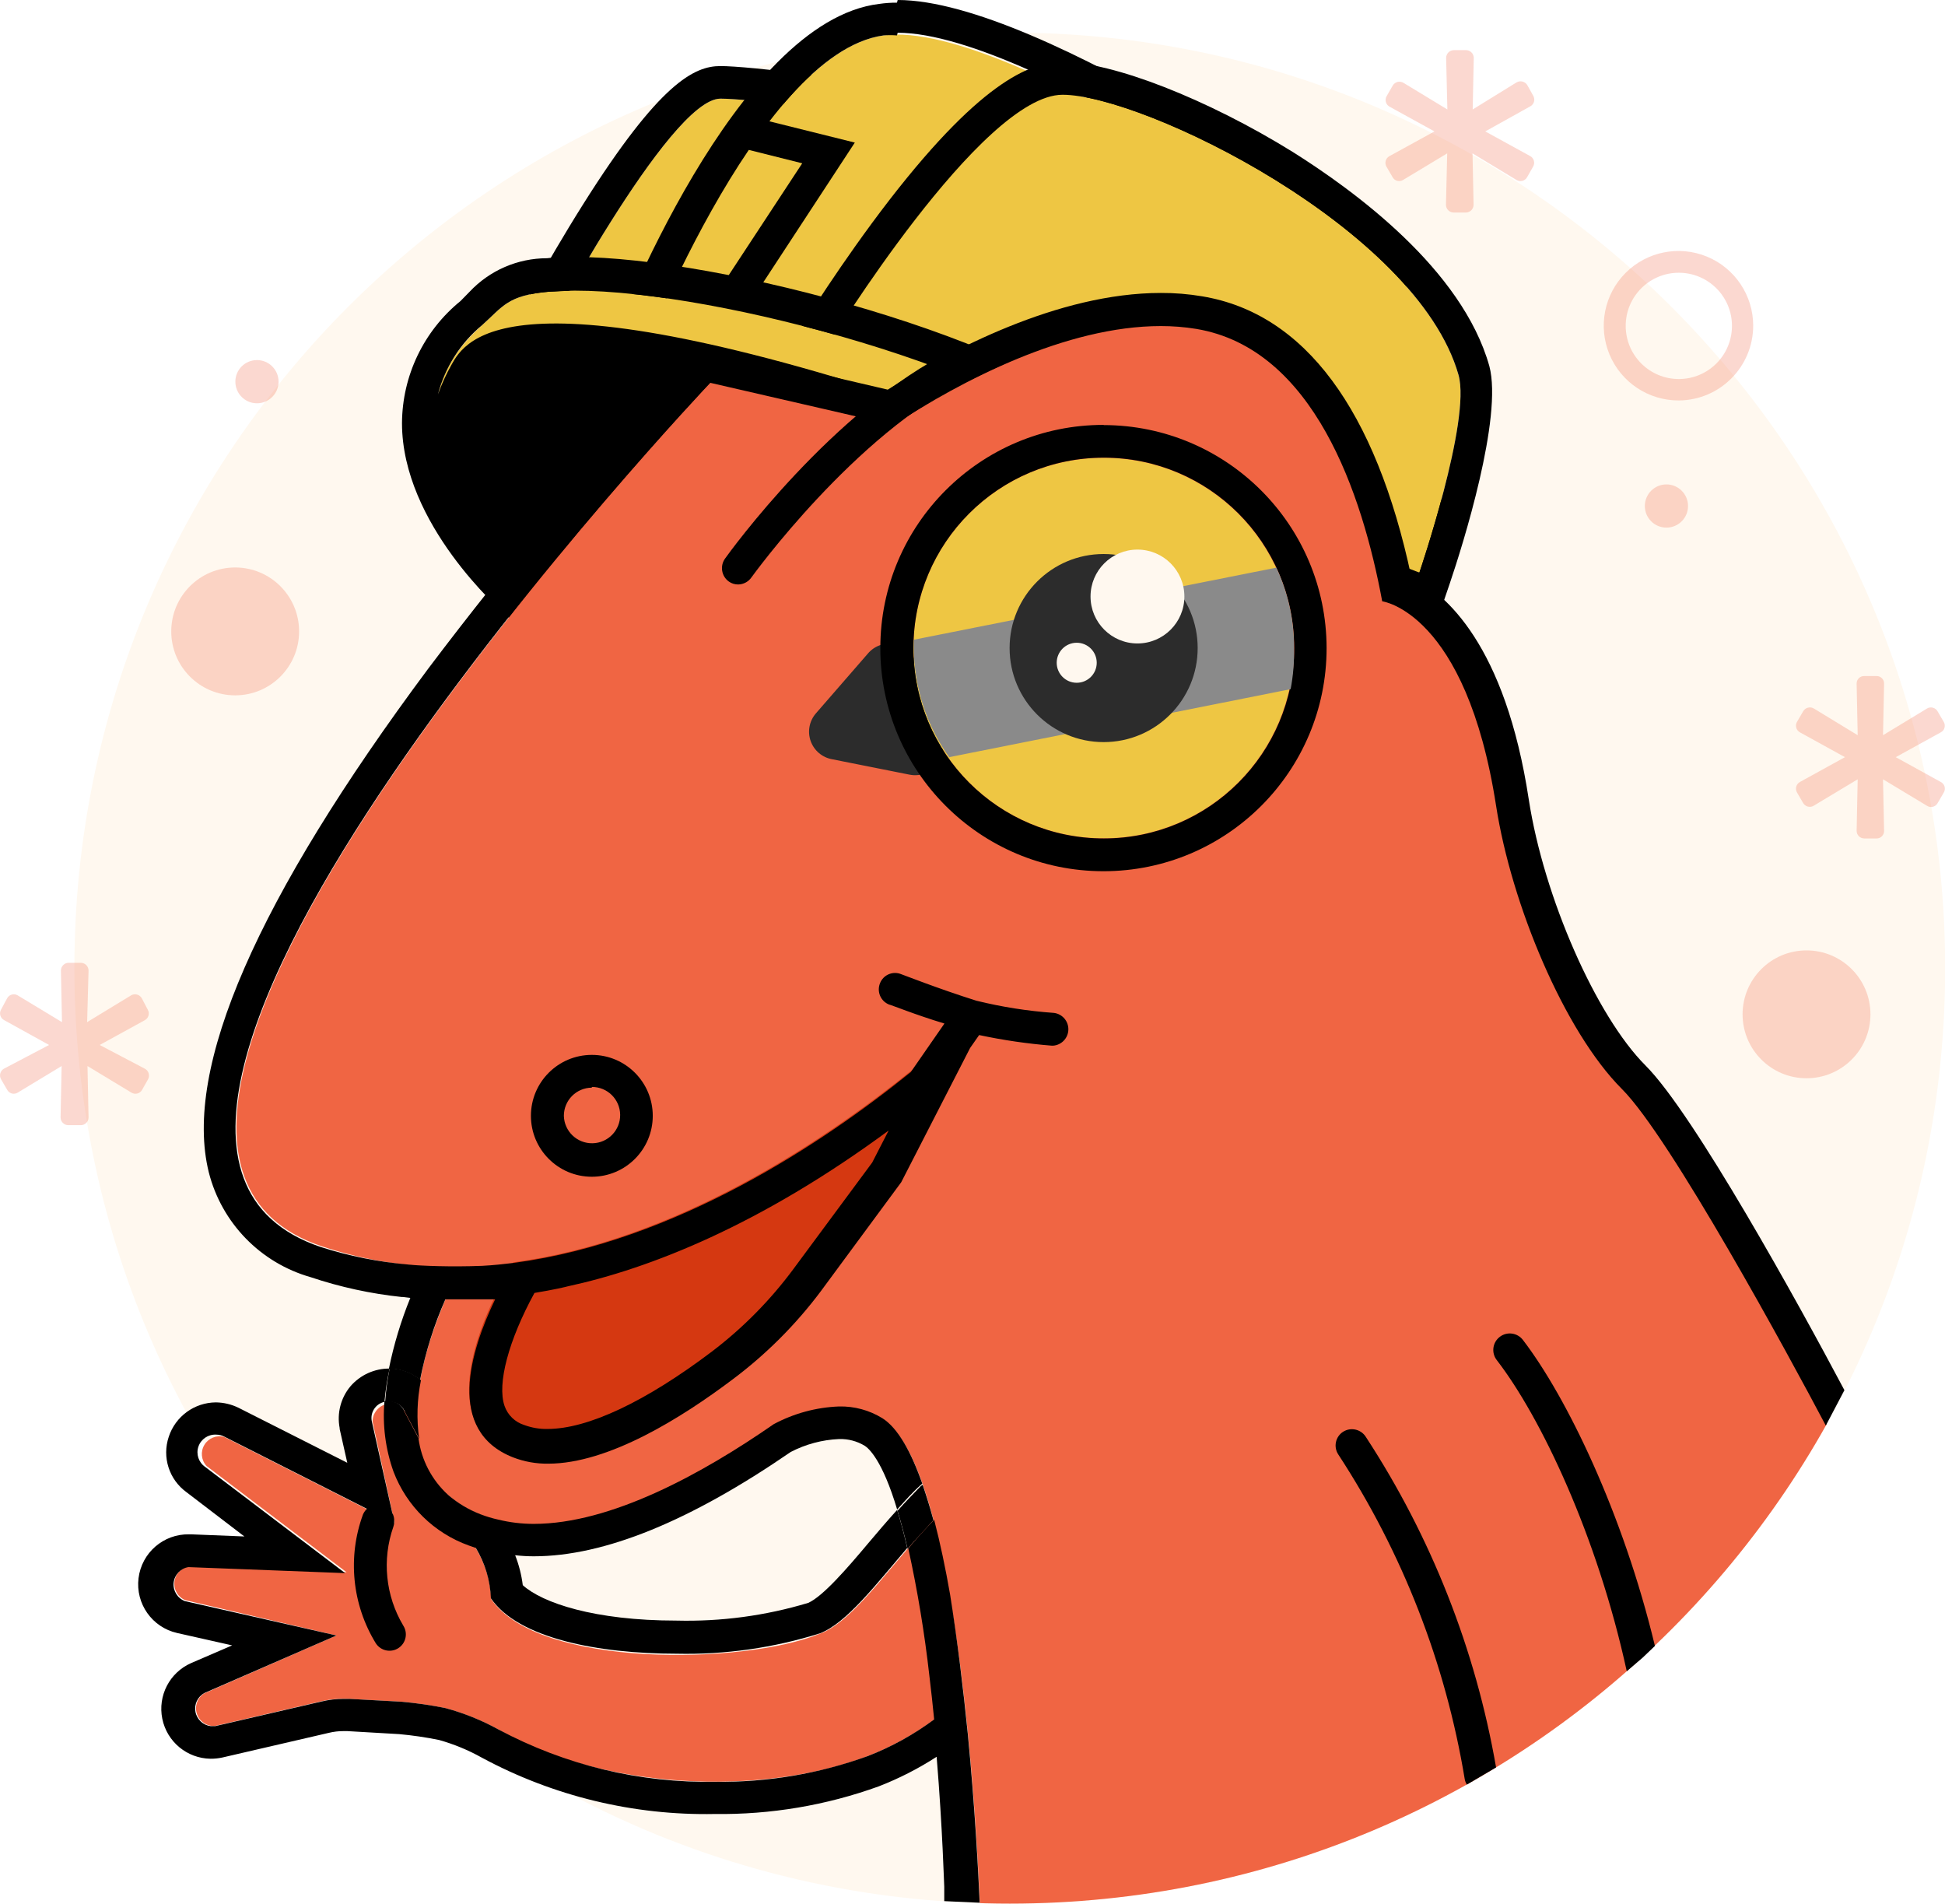
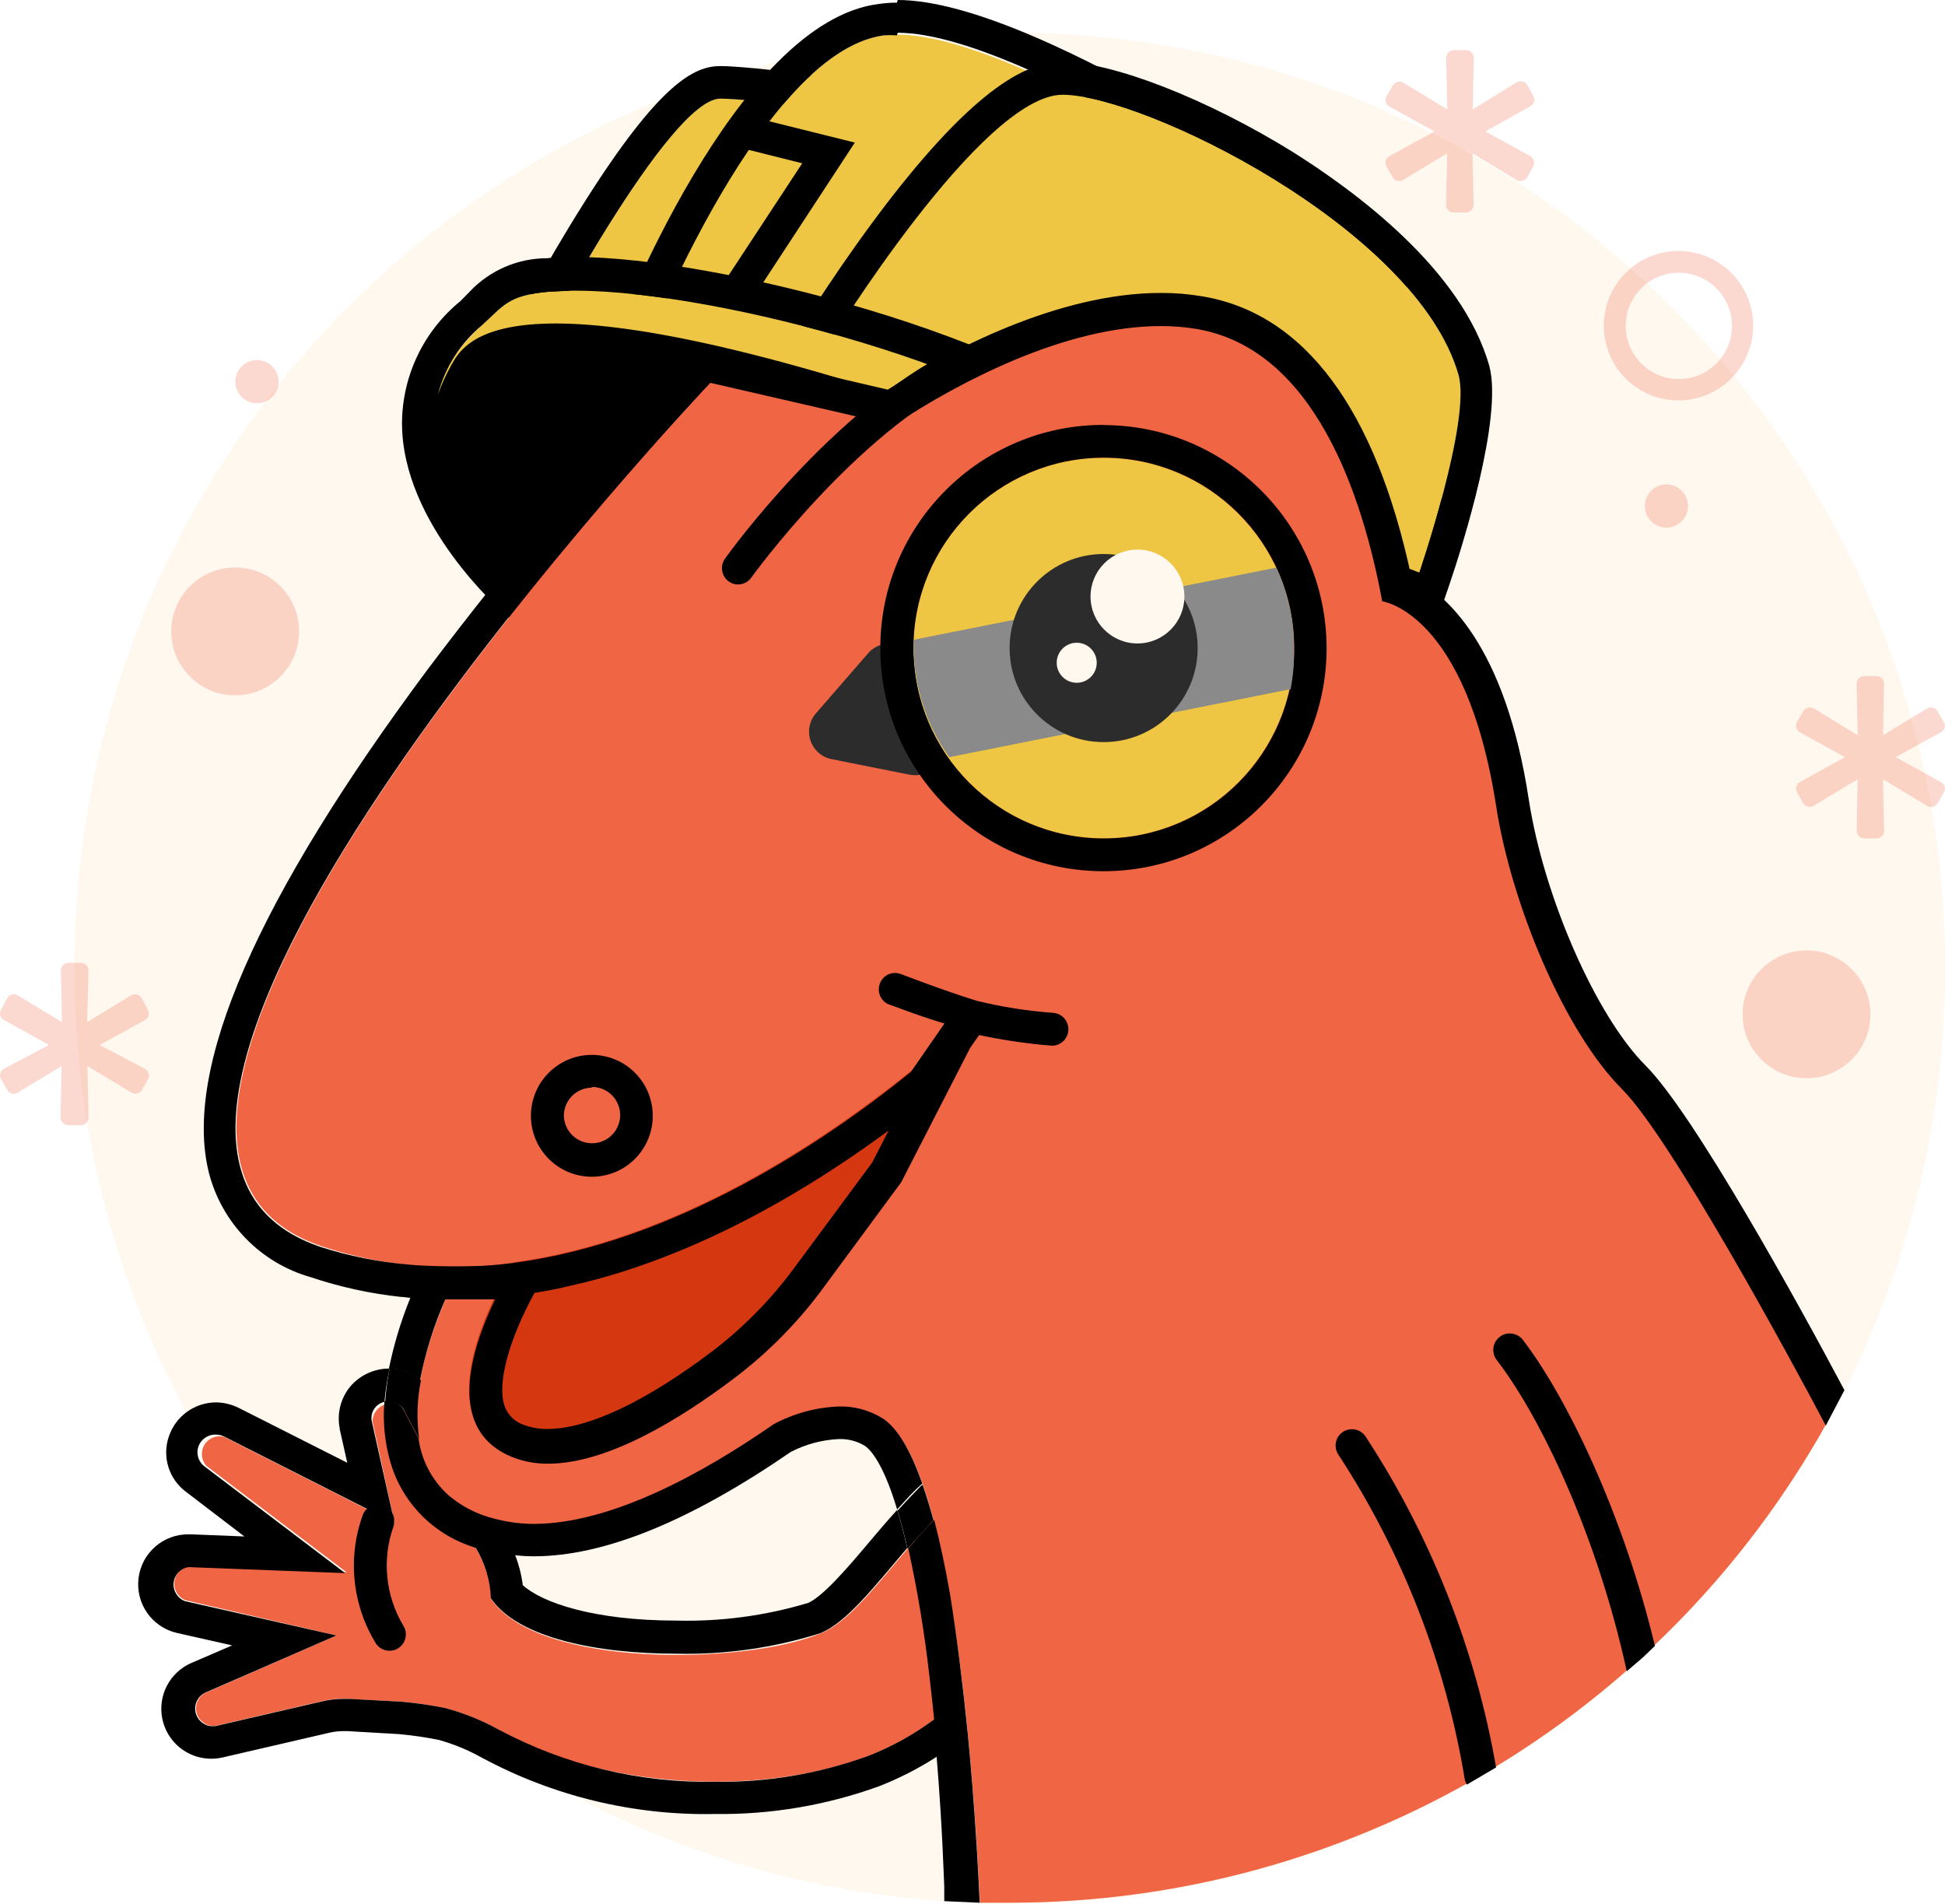
<svg xmlns="http://www.w3.org/2000/svg" viewBox="0 0 109.83 107.48">
  <defs>
-     <style>.cls-1{fill:none;}.cls-2{fill:#fff8ef;}.cls-3{opacity:0.25;}.cls-4{fill:#f06543;}.cls-5{fill:#d53811;}.cls-6{fill:#eec643;}.cls-7{clip-path:url(#clip-path);}.cls-8{fill:#2c2c2c;}.cls-9{fill:#8a8a8a;}</style>
-     <clipPath id="clip-path">
-       <path class="cls-1" d="M91.62,61.47c-3.26-3.26-6.25-10.44-7.11-16-1.7-10.95-6.43-11.54-6.43-11.54h0C77,27.88,74.22,19.66,67.58,18.55c-5.8-1-12.78,2.59-17.11,5.43L40.15,21.57s-40.39,42.57-22,48.79A23.14,23.14,0,0,0,26,71.54c-2.19,4.39-4.71,11.66,1.17,14,4.78,1.91,11.51-1.59,16.55-5.09h0s3.5-2,6.13-.32c4.73,3,5.51,28.12,5.51,28.12,41.18-.29,48.41-26.64,48.41-26.64S94.88,64.73,91.62,61.47ZM46.29,72.77a24.73,24.73,0,0,1-5,5c-3.41,2.57-8.75,5.85-12.39,4.39-4.77-1.91-1.23-8.68.09-10.89,9.21-1.22,17.66-6.93,22.58-10.91L54.77,59l-4,7.68Z" />
-     </clipPath>
+     <style>.cls-1{fill:#fff8ef;}.cls-2{opacity:0.25;}.cls-3{fill:#f06543;}.cls-4{fill:#d53811;}.cls-5{fill:#eec643;}.cls-6{fill:#2c2c2c;}.cls-7{fill:#8a8a8a;}.cls-8{fill:none;}</style>
  </defs>
  <g id="Layer_2" data-name="Layer 2">
    <g id="Outlined">
-       <circle class="cls-2" cx="57.02" cy="54.66" r="52.82" />
-       <g class="cls-3">
-         <circle class="cls-4" cx="13.28" cy="35.65" r="3.61" />
+       <circle class="cls-1" cx="57.02" cy="54.66" r="52.82" />
+       <g class="cls-2">
+         <circle class="cls-3" cx="13.28" cy="35.65" r="3.61" />
      </g>
-       <g class="cls-3">
-         <circle class="cls-4" cx="14.51" cy="21.55" r="1.22" />
+       <g class="cls-2">
+         <circle class="cls-3" cx="14.51" cy="21.55" r="1.22" />
      </g>
-       <g class="cls-3">
-         <circle class="cls-4" cx="94.1" cy="28.57" r="1.22" />
+       <g class="cls-2">
+         <circle class="cls-3" cx="94.1" cy="28.57" r="1.22" />
      </g>
-       <g class="cls-3">
-         <circle class="cls-4" cx="102.01" cy="57.27" r="3.61" />
+       <g class="cls-2">
+         <circle class="cls-3" cx="102.01" cy="57.27" r="3.61" />
      </g>
-       <g class="cls-3">
-         <path class="cls-4" d="M94.8,22.61A4.22,4.22,0,1,1,99,18.39,4.23,4.23,0,0,1,94.8,22.61Zm0-7.21a3,3,0,1,0,3,3A3,3,0,0,0,94.8,15.4Z" />
+       <g class="cls-2">
+         <path class="cls-3" d="M94.8,22.61A4.22,4.22,0,1,1,99,18.39,4.23,4.23,0,0,1,94.8,22.61Zm0-7.21a3,3,0,1,0,3,3A3,3,0,0,0,94.8,15.4Z" />
      </g>
-       <g class="cls-3">
-         <path class="cls-4" d="M8.18,60.34,5.63,59l2.55-1.4A.43.43,0,0,0,8.34,57L8,56.35a.44.44,0,0,0-.6-.15L4.92,57.71,5,54.8a.44.44,0,0,0-.43-.44h-.7a.44.44,0,0,0-.43.44l.06,2.91L1,56.2a.43.43,0,0,0-.59.15L.06,57a.43.43,0,0,0,.16.59L2.77,59,.22,60.34a.44.44,0,0,0-.16.6l.35.6a.42.42,0,0,0,.59.15l2.48-1.5-.06,2.9a.44.44,0,0,0,.43.44h.7A.44.44,0,0,0,5,63.09l-.06-2.9,2.48,1.5a.43.43,0,0,0,.6-.15l.34-.6A.44.44,0,0,0,8.18,60.34Z" />
+       <g class="cls-2">
+         <path class="cls-3" d="M8.18,60.34,5.63,59l2.55-1.4A.43.43,0,0,0,8.34,57L8,56.35a.44.44,0,0,0-.6-.15L4.92,57.71,5,54.8a.44.44,0,0,0-.43-.44h-.7a.44.44,0,0,0-.43.44l.06,2.91L1,56.2a.43.43,0,0,0-.59.15L.06,57a.43.43,0,0,0,.16.59L2.77,59,.22,60.34a.44.44,0,0,0-.16.6l.35.6a.42.42,0,0,0,.59.15l2.48-1.5-.06,2.9a.44.44,0,0,0,.43.44h.7A.44.44,0,0,0,5,63.09l-.06-2.9,2.48,1.5a.43.43,0,0,0,.6-.15l.34-.6A.44.44,0,0,0,8.18,60.34Z" />
      </g>
-       <g class="cls-3">
-         <path class="cls-4" d="M86.42,8.82l-2.55-1.4L86.42,6a.43.43,0,0,0,.16-.59l-.34-.61a.45.45,0,0,0-.6-.15L83.16,6.18l.06-2.91a.44.44,0,0,0-.43-.44h-.7a.44.44,0,0,0-.43.44l.07,2.91L79.24,4.67a.44.44,0,0,0-.59.15l-.35.61a.43.43,0,0,0,.16.59L81,7.42l-2.55,1.4a.43.43,0,0,0-.16.59l.35.6a.42.42,0,0,0,.59.15l2.49-1.5-.07,2.9a.44.44,0,0,0,.43.44h.7a.44.44,0,0,0,.43-.44l-.06-2.9,2.48,1.5a.43.43,0,0,0,.6-.15l.34-.6A.43.43,0,0,0,86.42,8.82Z" />
+       <g class="cls-2">
+         <path class="cls-3" d="M86.42,8.82l-2.55-1.4L86.42,6a.43.43,0,0,0,.16-.59l-.34-.61a.45.45,0,0,0-.6-.15L83.16,6.18l.06-2.91a.44.44,0,0,0-.43-.44h-.7a.44.44,0,0,0-.43.44l.07,2.91L79.24,4.67a.44.44,0,0,0-.59.15l-.35.61a.43.43,0,0,0,.16.59L81,7.42l-2.55,1.4a.43.43,0,0,0-.16.59l.35.6a.42.42,0,0,0,.59.15l2.49-1.5-.07,2.9a.44.44,0,0,0,.43.44h.7a.44.44,0,0,0,.43-.44l-.06-2.9,2.48,1.5a.43.43,0,0,0,.6-.15l.34-.6A.43.43,0,0,0,86.42,8.82Z" />
      </g>
-       <g class="cls-3">
-         <path class="cls-4" d="M109.59,44.15l-2.54-1.4,2.54-1.4a.42.42,0,0,0,.17-.59l-.35-.6a.43.43,0,0,0-.59-.16l-2.49,1.51.06-2.9a.42.42,0,0,0-.42-.44h-.7a.42.42,0,0,0-.43.44l.06,2.9L102.42,40a.44.44,0,0,0-.6.16l-.35.6a.43.43,0,0,0,.17.59l2.54,1.4-2.54,1.4a.43.43,0,0,0-.17.59l.35.6a.43.43,0,0,0,.6.15L104.9,44l-.06,2.9a.43.43,0,0,0,.43.44h.7a.42.42,0,0,0,.42-.44l-.06-2.9,2.49,1.5a.42.42,0,0,0,.59-.15l.35-.6A.42.42,0,0,0,109.59,44.15Z" />
+       <g class="cls-2">
+         <path class="cls-3" d="M109.59,44.15l-2.54-1.4,2.54-1.4a.42.42,0,0,0,.17-.59l-.35-.6a.43.43,0,0,0-.59-.16l-2.49,1.51.06-2.9a.42.42,0,0,0-.42-.44h-.7a.42.42,0,0,0-.43.44l.06,2.9L102.42,40a.44.44,0,0,0-.6.16l-.35.6a.43.43,0,0,0,.17.59l2.54,1.4-2.54,1.4a.43.43,0,0,0-.17.59l.35.6a.43.43,0,0,0,.6.15L104.9,44l-.06,2.9a.43.43,0,0,0,.43.44h.7a.42.42,0,0,0,.42-.44l-.06-2.9,2.49,1.5a.42.42,0,0,0,.59-.15l.35-.6A.42.42,0,0,0,109.59,44.15Z" />
      </g>
-       <polygon class="cls-5" points="32.64 84.35 24.09 79.11 29.68 68.19 55.93 56.9 53.53 70.11 32.64 84.35" />
-       <path class="cls-6" d="M30.48,19.46s7.3-13.89,10.2-13.89S67.13,8.25,76,17.83s-2.46,12-2.46,12Z" />
+       <polygon class="cls-4" points="32.64 84.35 24.09 79.11 29.68 68.19 55.93 56.9 53.53 70.11 32.64 84.35" />
+       <path class="cls-5" d="M30.48,19.46s7.3-13.89,10.2-13.89S67.13,8.25,76,17.83s-2.46,12-2.46,12Z" />
      <path d="M40.68,5.57c2.9,0,26.45,2.68,35.34,12.26s-2.46,12-2.46,12L30.48,19.46s7.3-13.89,10.2-13.89m0-1.84c-1.47,0-3.43.94-7.75,7.8-2.2,3.49-4,6.93-4.09,7.07l-1.1,2.1,2.31.56L73.13,31.59l.4.1.41-.09c.58-.12,5.74-1.31,7-5.43.89-2.82-.32-6.05-3.61-9.6C68,6.44,43.62,3.73,40.68,3.73Z" />
-       <path class="cls-6" d="M35.89,21s6.79-18,14-19S77.45,15.49,77.45,15.49l2.67,16.84Z" />
+       <path class="cls-5" d="M35.89,21s6.79-18,14-19S77.45,15.49,77.45,15.49l2.67,16.84Z" />
      <path d="M50.69,1.85c7.8,0,26.76,13.64,26.76,13.64l2.67,16.84L35.89,21s6.79-18,14-19a4.62,4.62,0,0,1,.76,0m0-1.85h0a6.72,6.72,0,0,0-1,.07C41.58,1.19,34.89,18.35,34.16,20.3l1.27,2.44L79.66,34.12,82,32,79.27,15.2,78.53,14c-2-1.43-19.68-14-27.84-14Z" />
-       <path class="cls-6" d="M46.79,19.45S55.42,5.35,60,5.35s20,7.54,22.36,15.82c.72,2.56-2.21,11.16-2.21,11.16Z" />
+       <path class="cls-5" d="M46.79,19.45S55.42,5.35,60,5.35s20,7.54,22.36,15.82c.72,2.56-2.21,11.16-2.21,11.16Z" />
      <path d="M60,5.35c4.55,0,20,7.54,22.36,15.82.72,2.56-2.21,11.16-2.21,11.16L46.79,19.45S55.42,5.35,60,5.35M60,3.5c-1.61,0-4.37.81-9.76,7.77-2.75,3.56-4.91,7.07-5,7.21l-1.15,1.89,2.06.8L79.46,34.05l1.79.7.62-1.82c.73-2.15,3-9.37,2.23-12.26C82.56,15.19,76.45,10.75,73,8.58c-4.84-3-10.18-5.08-13-5.08Z" />
-       <path class="cls-6" d="M29.75,33.29S20,24.79,27.22,18.36c1.18-1.05,1.43-1.69,3.78-1.89,7.56-.64,26.09,4.28,31.32,9.37C69.18,32.52,29.75,33.29,29.75,33.29Z" />
+       <path class="cls-5" d="M29.75,33.29S20,24.79,27.22,18.36c1.18-1.05,1.43-1.69,3.78-1.89,7.56-.64,26.09,4.28,31.32,9.37C69.18,32.52,29.75,33.29,29.75,33.29Z" />
      <polygon points="32.45 16.41 32.45 16.41 32.45 16.41 32.45 16.41" />
      <path d="M65,27.51a3.79,3.79,0,0,0-1.35-3c-5.55-5.4-23.08-10-31.16-10h0c-.57,0-1.11,0-1.6.07a6,6,0,0,0-4.38,1.9L26,17a8.94,8.94,0,0,0-3.3,6.89c0,5.7,5.61,10.61,5.85,10.82l.54.46h.71c.06,0,4.17-.09,9.47-.42l40.1.7.39-1.77C79.66,33.61,73.26,30.74,65,27.51ZM54.87,23.78c-26.12-9-28.58-4.62-29.39-3.16a10.86,10.86,0,0,0-.75,1.65,7.57,7.57,0,0,1,2.49-3.91c1.18-1.05,1.43-1.69,3.78-1.89.45,0,.93-.06,1.45-.06h0c8.26,0,24.95,4.64,29.87,9.43a3,3,0,0,1,.68.91C60.39,25.76,57.64,24.74,54.87,23.78Z" />
-       <path class="cls-4" d="M53.3,85.24c-2.58,2.44-4.91,6.24-7,7C42,94,30.38,94.19,27.74,90.29a5.94,5.94,0,0,0-.85-2.84l-4-7.72a1,1,0,0,0-1.85.54L22.28,86l-9.62-4.87a1,1,0,0,0-1,1.64l7.91,6-8.85-.34a1,1,0,0,0-.25,1.92L19,92.34l-7.47,3.27a1,1,0,0,0,.61,1.84l6-1.39a5.61,5.61,0,0,1,1.58-.14l2.93.16a22.25,22.25,0,0,1,2.49.36,13.46,13.46,0,0,1,3,1.21C34,101.06,43,101.44,49,99.15a16.12,16.12,0,0,0,5-3.08Z" />
-       <g class="cls-7">
-         <circle class="cls-4" cx="57.02" cy="54.66" r="52.82" />
-       </g>
-       <path class="cls-8" d="M49,36.91l-2.93,3.37A1.58,1.58,0,0,0,47,42.87l4.37.87a1.59,1.59,0,0,0,1.81-2.07l-1.44-4.22A1.59,1.59,0,0,0,49,36.91Z" />
-       <circle class="cls-6" cx="62.32" cy="36.59" r="10.74" />
+       <path class="cls-3" d="M53.3,85.24c-2.58,2.44-4.91,6.24-7,7C42,94,30.38,94.19,27.74,90.29a5.94,5.94,0,0,0-.85-2.84l-4-7.72a1,1,0,0,0-1.85.54L22.28,86l-9.62-4.87a1,1,0,0,0-1,1.64l7.91,6-8.85-.34a1,1,0,0,0-.25,1.92L19,92.34l-7.47,3.27a1,1,0,0,0,.61,1.84l6-1.39a5.61,5.61,0,0,1,1.58-.14l2.93.16a22.25,22.25,0,0,1,2.49.36,13.46,13.46,0,0,1,3,1.21C34,101.06,43,101.44,49,99.15a16.12,16.12,0,0,0,5-3.08Z" />
+       <path class="cls-3" d="M91.62,61.47c-3.26-3.26-6.25-10.44-7.11-16-1.7-10.95-6.43-11.54-6.43-11.54h0C77,27.88,74.22,19.66,67.58,18.55c-5.8-1-12.78,2.59-17.11,5.43L40.15,21.57s-40.39,42.57-22,48.79A23.14,23.14,0,0,0,26,71.54c-2.19,4.39-4.71,11.66,1.17,14,4.78,1.91,11.51-1.59,16.55-5.09h0s3.5-2,6.13-.32c4.22,2.66,5.29,23,5.48,27.3.56,0,1.13,0,1.7,0a52.81,52.81,0,0,0,46.11-27.06C101,76.51,94.35,64.2,91.62,61.47Zm-40.8,5.16-4.53,6.14a24.73,24.73,0,0,1-5,5c-3.41,2.57-8.75,5.85-12.39,4.39-4.77-1.91-1.23-8.68.09-10.89,9.21-1.22,17.66-6.93,22.58-10.91L54.77,59Z" />
+       <path class="cls-6" d="M49,36.91l-2.93,3.37A1.58,1.58,0,0,0,47,42.87l4.37.87a1.59,1.59,0,0,0,1.81-2.07l-1.44-4.22A1.59,1.59,0,0,0,49,36.91Z" />
+       <circle class="cls-5" cx="62.32" cy="36.59" r="10.74" />
      <path d="M62.32,25.84A10.75,10.75,0,1,1,51.58,36.59,10.75,10.75,0,0,1,62.32,25.84m0-1.85a12.6,12.6,0,1,0,12.59,12.6A12.61,12.61,0,0,0,62.32,24Z" />
-       <path class="cls-9" d="M73.07,36.59a10.6,10.6,0,0,0-1-4.54L51.6,36.12c0,.15,0,.31,0,.47a10.74,10.74,0,0,0,2,6.16l19.28-3.84A11.07,11.07,0,0,0,73.07,36.59Z" />
-       <circle class="cls-8" cx="62.32" cy="36.59" r="5.31" />
-       <circle class="cls-2" cx="64.23" cy="33.68" r="2.65" />
-       <circle class="cls-2" cx="60.8" cy="37.42" r="1.13" />
-       <circle class="cls-4" cx="33.42" cy="62.96" r="1.59" />
+       <path class="cls-7" d="M73.07,36.59a10.6,10.6,0,0,0-1-4.54L51.6,36.12c0,.15,0,.31,0,.47a10.74,10.74,0,0,0,2,6.16l19.28-3.84A11.07,11.07,0,0,0,73.07,36.59Z" />
+       <circle class="cls-6" cx="62.32" cy="36.59" r="5.31" />
+       <circle class="cls-1" cx="64.23" cy="33.68" r="2.65" />
+       <circle class="cls-1" cx="60.8" cy="37.42" r="1.13" />
+       <circle class="cls-3" cx="33.42" cy="62.96" r="1.59" />
      <path d="M33.42,61.37A1.59,1.59,0,1,1,31.84,63a1.59,1.59,0,0,1,1.58-1.59m0-1.85A3.44,3.44,0,1,0,36.86,63a3.44,3.44,0,0,0-3.44-3.44Z" />
-       <path class="cls-4" d="M76.34,81.62a48.44,48.44,0,0,1,7.29,18.68" />
      <path d="M82.83,100.76a.84.84,0,0,1-.12-.31,47.7,47.7,0,0,0-7.14-18.33.92.92,0,0,1,.27-1.28.93.93,0,0,1,1.28.28,49.66,49.66,0,0,1,7.36,18.67" />
      <path d="M91.86,94.36C90.19,86.7,87,80,84.51,76.78A.92.92,0,0,1,86,75.66c2.46,3.21,5.65,9.78,7.45,17.27l-.69.66Z" />
      <polygon points="42.46 16.92 40.91 15.9 45.3 9.22 41.67 8.31 42.12 6.52 48.27 8.05 42.46 16.92" />
-       <path class="cls-4" d="M41.69,32.05s5.9-8.25,12.52-11.48" />
      <path d="M41.69,33a.89.89,0,0,1-.54-.17.93.93,0,0,1-.21-1.29c.24-.34,6.12-8.47,12.86-11.77a.93.93,0,0,1,1.24.43.92.92,0,0,1-.43,1.23C48.28,24.5,42.5,32.51,42.44,32.59A.93.93,0,0,1,41.69,33Z" />
-       <path class="cls-1" d="M53.3,85.24c-.2.19-.4.39-.59.59.34,1.3.64,2.73.9,4.22Z" />
-       <path class="cls-1" d="M38.22,91.58a23.73,23.73,0,0,0,7.44-1c.83-.33,2.19-1.94,3.39-3.37.53-.63,1.07-1.26,1.63-1.88-.85-2.79-1.61-3.46-1.83-3.6a2.65,2.65,0,0,0-1.45-.38,6.54,6.54,0,0,0-2.73.73C39,86,34.13,87.94,30.16,87.94a9.24,9.24,0,0,1-1.05-.06,7,7,0,0,1,.43,1.69C30.64,90.62,33.59,91.58,38.22,91.58Z" />
-       <path class="cls-1" d="M25.3,84.4l-1.67-3.2A5.25,5.25,0,0,0,25.3,84.4Z" />
-       <path class="cls-1" d="M29.61,80.49a3.56,3.56,0,0,0,1.31.22c2.25,0,5.55-1.55,9.28-4.37a23.19,23.19,0,0,0,4.61-4.67l4.44-6,.93-1.81c-7.26,5.35-13.5,7.76-18.13,8.8h0c-.06,0-.82.2-1.87.37-1.46,2.66-2.12,5.12-1.69,6.4A1.72,1.72,0,0,0,29.61,80.49Z" />
-       <path class="cls-1" d="M21,80.27l1.16,5.19a.89.89,0,0,1,.11.48V86h0a1,1,0,0,1-.05.24,6.62,6.62,0,0,0,.56,5.57.92.92,0,0,1-1.55,1,8.39,8.39,0,0,1-.72-7.28,1,1,0,0,1,.22-.31l-8.06-4.08A1,1,0,0,0,12.2,81a1,1,0,0,0-.57,1.75l7.91,6-8.85-.34h0a1,1,0,0,0-.2,1.92L19,92.34l-7.47,3.27a1,1,0,0,0,.36,1.87l.25,0,6-1.39a5.38,5.38,0,0,1,1.27-.15h.31l2.93.16a21.9,21.9,0,0,1,2.49.36,13.46,13.46,0,0,1,3,1.21,25,25,0,0,0,12.25,2.95A24.31,24.31,0,0,0,49,99.15a15.93,15.93,0,0,0,3.74-2.05q-.12-1.21-.27-2.46a70.11,70.11,0,0,0-1.19-7.19c-1.78,2.08-3.43,4.24-4.93,4.82a25.12,25.12,0,0,1-8.1,1.15c-4.39,0-8.94-.86-10.48-3.13a5.94,5.94,0,0,0-.85-2.84l0,0-.4-.14a7.12,7.12,0,0,1-4.25-4.17,9.42,9.42,0,0,1-.51-3.94A.93.93,0,0,0,21,80.27Z" />
+       <path class="cls-8" d="M53.3,85.24c-.2.19-.4.39-.59.59.34,1.3.64,2.73.9,4.22Z" />
+       <path class="cls-8" d="M38.22,91.58a23.73,23.73,0,0,0,7.44-1c.83-.33,2.19-1.94,3.39-3.37.53-.63,1.07-1.26,1.63-1.88-.85-2.79-1.61-3.46-1.83-3.6a2.65,2.65,0,0,0-1.45-.38,6.54,6.54,0,0,0-2.73.73C39,86,34.13,87.94,30.16,87.94a9.24,9.24,0,0,1-1.05-.06,7,7,0,0,1,.43,1.69C30.64,90.62,33.59,91.58,38.22,91.58Z" />
+       <path class="cls-8" d="M25.3,84.4l-1.67-3.2A5.25,5.25,0,0,0,25.3,84.4Z" />
+       <path class="cls-8" d="M29.61,80.49a3.56,3.56,0,0,0,1.31.22c2.25,0,5.55-1.55,9.28-4.37a23.19,23.19,0,0,0,4.61-4.67l4.44-6,.93-1.81c-7.26,5.35-13.5,7.76-18.13,8.8h0c-.06,0-.82.2-1.87.37-1.46,2.66-2.12,5.12-1.69,6.4A1.72,1.72,0,0,0,29.61,80.49Z" />
+       <path class="cls-8" d="M21,80.27l1.16,5.19a.89.89,0,0,1,.11.48V86h0a1,1,0,0,1-.05.24,6.62,6.62,0,0,0,.56,5.57.92.92,0,0,1-1.55,1,8.39,8.39,0,0,1-.72-7.28,1,1,0,0,1,.22-.31l-8.06-4.08A1,1,0,0,0,12.2,81a1,1,0,0,0-.57,1.75l7.91,6-8.85-.34h0a1,1,0,0,0-.2,1.92L19,92.34l-7.47,3.27a1,1,0,0,0,.36,1.87l.25,0,6-1.39a5.38,5.38,0,0,1,1.27-.15h.31l2.93.16a21.9,21.9,0,0,1,2.49.36,13.46,13.46,0,0,1,3,1.21,25,25,0,0,0,12.25,2.95A24.31,24.31,0,0,0,49,99.15a15.93,15.93,0,0,0,3.74-2.05q-.12-1.21-.27-2.46a70.11,70.11,0,0,0-1.19-7.19c-1.78,2.08-3.43,4.24-4.93,4.82a25.12,25.12,0,0,1-8.1,1.15c-4.39,0-8.94-.86-10.48-3.13a5.94,5.94,0,0,0-.85-2.84l0,0-.4-.14a7.12,7.12,0,0,1-4.25-4.17,9.42,9.42,0,0,1-.51-3.94A.93.93,0,0,0,21,80.27Z" />
      <path d="M22,77.27a14.29,14.29,0,0,0-.25,1.88,1.17,1.17,0,0,1,.26,0,.92.92,0,0,1,.88.62l.78,1.47a9.77,9.77,0,0,1,.1-3.31A2.73,2.73,0,0,0,22,77.26Z" />
      <path d="M22.22,83.09a7.12,7.12,0,0,0,4.25,4.17l.4.14,0,0a5.94,5.94,0,0,1,.85,2.84c1.54,2.27,6.09,3.13,10.48,3.13a25.12,25.12,0,0,0,8.1-1.15c1.5-.58,3.15-2.74,4.93-4.82-.19-.83-.38-1.54-.57-2.15-.56.62-1.1,1.25-1.63,1.88-1.2,1.43-2.56,3-3.39,3.37a23.73,23.73,0,0,1-7.44,1c-4.63,0-7.58-1-8.68-2a7,7,0,0,0-.43-1.69,9.24,9.24,0,0,0,1.05.06c4,0,8.85-2,14.51-5.89a6.54,6.54,0,0,1,2.73-.73,2.65,2.65,0,0,1,1.45.38c.22.14,1,.81,1.83,3.6.44-.49.89-1,1.35-1.4l.07-.06c-.63-1.8-1.38-3.15-2.26-3.7a4.47,4.47,0,0,0-2.44-.66,8.5,8.5,0,0,0-3.69,1h0c-4.05,2.81-9.2,5.63-13.55,5.63a8.46,8.46,0,0,1-2-.24,6.91,6.91,0,0,1-1-.3A6.26,6.26,0,0,1,25.3,84.4a5.25,5.25,0,0,1-1.67-3.2l-.78-1.47a.92.92,0,0,0-.88-.62,1.17,1.17,0,0,0-.26,0A9.42,9.42,0,0,0,22.22,83.09Z" />
      <path d="M92.92,60.16c-2.79-2.79-5.74-9.5-6.59-15C85,36.4,81.62,33.5,79.69,32.55c-2-9.39-6-14.86-11.81-15.82a13.57,13.57,0,0,0-2.33-.19c-5.8,0-11.92,3.24-15.42,5.46l-9.56-2.23-1-.24-.73.77A218.66,218.66,0,0,0,24.19,37.74c-9.68,13-13.86,22.56-12.4,28.45a8.27,8.27,0,0,0,5.75,5.92,24.13,24.13,0,0,0,5.15,1.12h.08l.4.05a22.47,22.47,0,0,0-1.21,4h0a2.73,2.73,0,0,1,1.76.63,21.5,21.5,0,0,1,1.43-4.55h.73c.46,0,.94,0,1.41,0l.67,0c-1.41,2.93-2.79,7.42,1,8.92a5.29,5.29,0,0,0,2,.36c3.42,0,7.57-2.62,10.4-4.75a24.73,24.73,0,0,0,5-5l4.53-6.14,3.89-7.58.51-.73a31.85,31.85,0,0,0,4.11.6h.06a.93.93,0,0,0,.06-1.85,26,26,0,0,1-4.39-.69C53,55.83,50.9,55,50.88,55a.91.91,0,0,0-1.19.52.92.92,0,0,0,.52,1.2c.07,0,1.46.57,3.12,1.07l-1.9,2.74c-4.94,4-13.28,9.55-22.38,10.77-.58.07-1.21.14-1.82.17-1.73.07-3.5,0-4.14-.07a22.52,22.52,0,0,1-5-1c-18.37-6.22,22-48.79,22-48.79L50.47,24c3.83-2.52,9.74-5.59,15.08-5.59a12.36,12.36,0,0,1,2,.16c6.64,1.11,9.38,9.33,10.5,15.38h0s4.73.59,6.43,11.54c.86,5.56,3.85,12.74,7.11,16,2.73,2.73,9.43,15.06,11.51,19l1.05-2C101.55,73.59,95.65,62.89,92.92,60.16ZM30.18,73c1.05-.17,1.81-.35,1.87-.37h0c4.63-1,10.87-3.45,18.13-8.8l-.93,1.81-4.44,6a23.19,23.19,0,0,1-4.61,4.67c-3.73,2.82-7,4.37-9.28,4.37a3.56,3.56,0,0,1-1.31-.22,1.72,1.72,0,0,1-1.12-1.08C28.06,78.13,28.72,75.67,30.18,73Z" />
      <path d="M19.18,80.63v.05l.43,1.91-6.13-3.1a3,3,0,0,0-1.29-.31,2.82,2.82,0,0,0-2.66,1.94,2.77,2.77,0,0,0,1,3.13l3.27,2.5-3-.12h-.12A2.82,2.82,0,0,0,10,92.2l3.11.7-2.32,1a2.82,2.82,0,0,0,1.1,5.4,3.05,3.05,0,0,0,.67-.07l6-1.39a3.47,3.47,0,0,1,.85-.1h.2l2.93.17h0a20.63,20.63,0,0,1,2.25.33,11.09,11.09,0,0,1,2.42,1,26.63,26.63,0,0,0,13.15,3.18,26.2,26.2,0,0,0,9.26-1.56,18,18,0,0,0,3.27-1.67c.34,4.11.42,7.3.43,7.34l0,.81,2,.09c-.07-1.58-.26-5.31-.67-9.53-.26-2.57-.59-5.31-1-7.87-.26-1.49-.56-2.92-.9-4.22-.5.52-1,1.06-1.46,1.62a70.11,70.11,0,0,1,1.19,7.19q.15,1.24.27,2.46A15.93,15.93,0,0,1,49,99.15a24.31,24.31,0,0,1-8.6,1.45,25,25,0,0,1-12.25-2.95,13.46,13.46,0,0,0-3-1.21,21.9,21.9,0,0,0-2.49-.36l-2.93-.16h-.31a5.38,5.38,0,0,0-1.27.15l-6,1.39-.25,0a1,1,0,0,1-.36-1.87L19,92.34,10.44,90.4a1,1,0,0,1,.2-1.92h0l8.85.34-7.91-6A1,1,0,0,1,12.2,81a1,1,0,0,1,.46.11l8.06,4.08a1,1,0,0,0-.22.31,8.39,8.39,0,0,0,.72,7.28.92.92,0,0,0,1.55-1,6.62,6.62,0,0,1-.56-5.57,1,1,0,0,0,.05-.24h0v-.07a.89.89,0,0,0-.11-.48L21,80.27a.93.93,0,0,1,.71-1.12A14.29,14.29,0,0,1,22,77.27a2.89,2.89,0,0,0-2.21,1A2.84,2.84,0,0,0,19.18,80.63Z" />
      <path d="M50.68,85.3c.19.61.38,1.32.57,2.15.47-.56,1-1.1,1.46-1.62-.19-.71-.4-1.38-.61-2L52,83.9C51.57,84.34,51.12,84.81,50.68,85.3Z" />
    </g>
  </g>
</svg>
